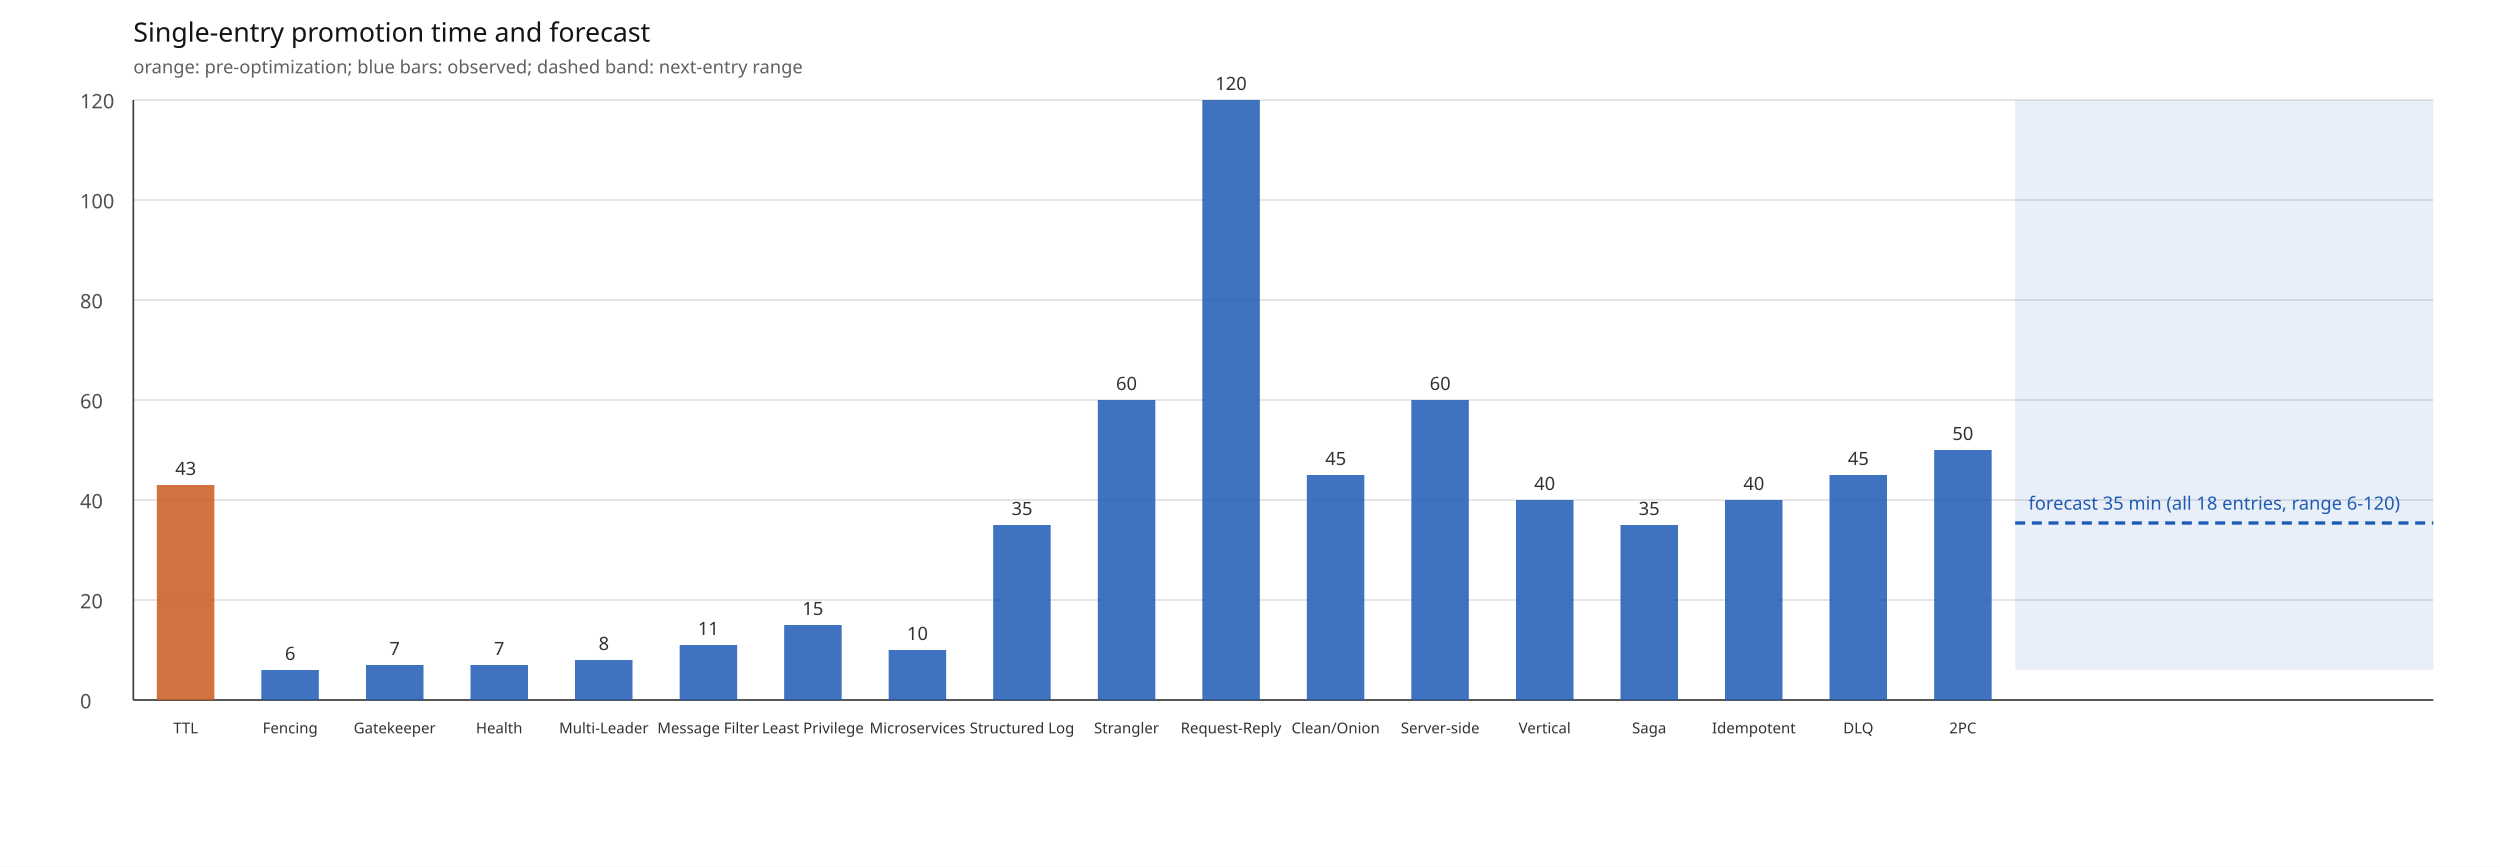
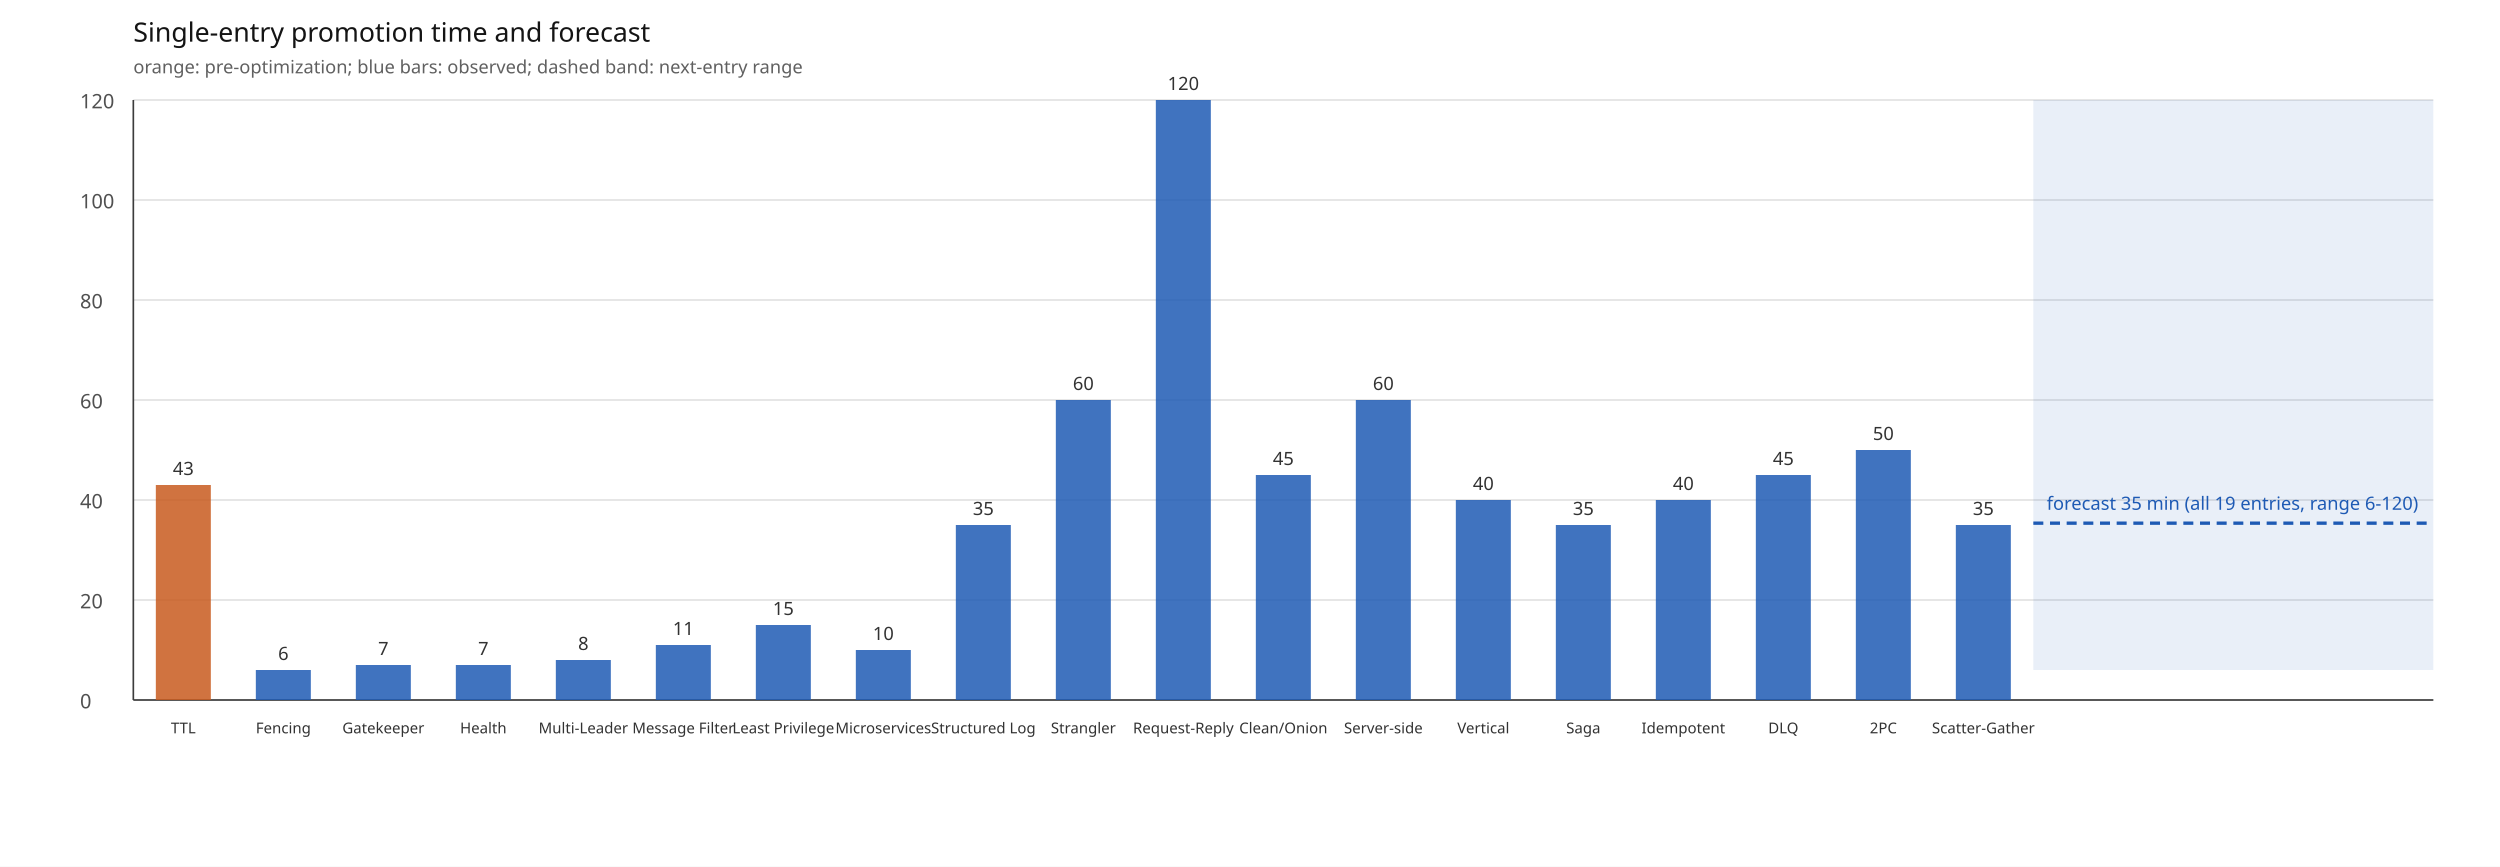
<svg xmlns="http://www.w3.org/2000/svg" width="1500" height="520">
  <rect width="100%" height="100%" fill="white" />
  <line x1="80" y1="420.0" x2="1460" y2="420.0" stroke="#e1e1e1" />
  <text x="48" y="425.0" font-family="Verdana" font-size="12" fill="#505050">0</text>
  <line x1="80" y1="360.0" x2="1460" y2="360.0" stroke="#e1e1e1" />
  <text x="48" y="365.0" font-family="Verdana" font-size="12" fill="#505050">20</text>
  <line x1="80" y1="300.0" x2="1460" y2="300.0" stroke="#e1e1e1" />
  <text x="48" y="305.0" font-family="Verdana" font-size="12" fill="#505050">40</text>
  <line x1="80" y1="240.0" x2="1460" y2="240.0" stroke="#e1e1e1" />
  <text x="48" y="245.0" font-family="Verdana" font-size="12" fill="#505050">60</text>
  <line x1="80" y1="180.0" x2="1460" y2="180.0" stroke="#e1e1e1" />
  <text x="48" y="185.0" font-family="Verdana" font-size="12" fill="#505050">80</text>
  <line x1="80" y1="120.0" x2="1460" y2="120.0" stroke="#e1e1e1" />
  <text x="48" y="125.0" font-family="Verdana" font-size="12" fill="#505050">100</text>
  <line x1="80" y1="60.0" x2="1460" y2="60.0" stroke="#e1e1e1" />
  <text x="48" y="65.0" font-family="Verdana" font-size="12" fill="#505050">120</text>
  <line x1="80" y1="60" x2="80" y2="420" stroke="#3c3c3c" />
  <line x1="80" y1="420" x2="1460" y2="420" stroke="#3c3c3c" />
-   <rect x="1209.1" y="60.0" width="250.9" height="342.0" fill="#1e5ab4" opacity="0.10" />
-   <line x1="1209.1" y1="313.8" x2="1460.0" y2="313.8" stroke="#1e5ab4" stroke-width="2" stroke-dasharray="6 4" />
-   <text x="1217.1" y="305.8" font-family="Verdana" font-size="11" fill="#1e5ab4">forecast 35 min (all 18 entries, range 6-120)</text>
-   <rect x="94.1" y="291.0" width="34.5" height="129.0" fill="#c85a1e" opacity="0.85" />
-   <text x="111.4" y="285.0" text-anchor="middle" font-family="Verdana" font-size="11" fill="#323232">43</text>
-   <text x="111.4" y="440" text-anchor="middle" font-family="Verdana" font-size="9" fill="#323232">TTL</text>
-   <rect x="156.8" y="402.0" width="34.5" height="18.0" fill="#1e5ab4" opacity="0.85" />
-   <text x="174.1" y="396.0" text-anchor="middle" font-family="Verdana" font-size="11" fill="#323232">6</text>
-   <text x="174.1" y="440" text-anchor="middle" font-family="Verdana" font-size="9" fill="#323232">Fencing</text>
-   <rect x="219.6" y="399.0" width="34.5" height="21.0" fill="#1e5ab4" opacity="0.85" />
-   <text x="236.8" y="393.0" text-anchor="middle" font-family="Verdana" font-size="11" fill="#323232">7</text>
-   <text x="236.8" y="440" text-anchor="middle" font-family="Verdana" font-size="9" fill="#323232">Gatekeeper</text>
-   <rect x="282.3" y="399.0" width="34.5" height="21.0" fill="#1e5ab4" opacity="0.85" />
-   <text x="299.5" y="393.0" text-anchor="middle" font-family="Verdana" font-size="11" fill="#323232">7</text>
-   <text x="299.5" y="440" text-anchor="middle" font-family="Verdana" font-size="9" fill="#323232">Health</text>
-   <rect x="345.0" y="396.0" width="34.5" height="24.0" fill="#1e5ab4" opacity="0.85" />
-   <text x="362.3" y="390.0" text-anchor="middle" font-family="Verdana" font-size="11" fill="#323232">8</text>
-   <text x="362.3" y="440" text-anchor="middle" font-family="Verdana" font-size="9" fill="#323232">Multi-Leader</text>
-   <rect x="407.8" y="387.0" width="34.5" height="33.0" fill="#1e5ab4" opacity="0.85" />
-   <text x="425.0" y="381.0" text-anchor="middle" font-family="Verdana" font-size="11" fill="#323232">11</text>
-   <text x="425.0" y="440" text-anchor="middle" font-family="Verdana" font-size="9" fill="#323232">Message Filter</text>
-   <rect x="470.5" y="375.0" width="34.5" height="45.0" fill="#1e5ab4" opacity="0.85" />
-   <text x="487.7" y="369.0" text-anchor="middle" font-family="Verdana" font-size="11" fill="#323232">15</text>
-   <text x="487.7" y="440" text-anchor="middle" font-family="Verdana" font-size="9" fill="#323232">Least Privilege</text>
-   <rect x="533.2" y="390.0" width="34.5" height="30.0" fill="#1e5ab4" opacity="0.85" />
-   <text x="550.5" y="384.0" text-anchor="middle" font-family="Verdana" font-size="11" fill="#323232">10</text>
-   <text x="550.5" y="440" text-anchor="middle" font-family="Verdana" font-size="9" fill="#323232">Microservices</text>
-   <rect x="595.9" y="315.0" width="34.5" height="105.0" fill="#1e5ab4" opacity="0.85" />
-   <text x="613.2" y="309.0" text-anchor="middle" font-family="Verdana" font-size="11" fill="#323232">35</text>
-   <text x="613.2" y="440" text-anchor="middle" font-family="Verdana" font-size="9" fill="#323232">Structured Log</text>
-   <rect x="658.7" y="240.0" width="34.5" height="180.0" fill="#1e5ab4" opacity="0.85" />
-   <text x="675.9" y="234.0" text-anchor="middle" font-family="Verdana" font-size="11" fill="#323232">60</text>
-   <text x="675.9" y="440" text-anchor="middle" font-family="Verdana" font-size="9" fill="#323232">Strangler</text>
-   <rect x="721.4" y="60.0" width="34.5" height="360.0" fill="#1e5ab4" opacity="0.85" />
-   <text x="738.6" y="54.0" text-anchor="middle" font-family="Verdana" font-size="11" fill="#323232">120</text>
-   <text x="738.6" y="440" text-anchor="middle" font-family="Verdana" font-size="9" fill="#323232">Request-Reply</text>
-   <rect x="784.1" y="285.0" width="34.5" height="135.0" fill="#1e5ab4" opacity="0.85" />
-   <text x="801.4" y="279.0" text-anchor="middle" font-family="Verdana" font-size="11" fill="#323232">45</text>
-   <text x="801.4" y="440" text-anchor="middle" font-family="Verdana" font-size="9" fill="#323232">Clean/Onion</text>
-   <rect x="846.8" y="240.0" width="34.5" height="180.0" fill="#1e5ab4" opacity="0.85" />
-   <text x="864.1" y="234.0" text-anchor="middle" font-family="Verdana" font-size="11" fill="#323232">60</text>
-   <text x="864.1" y="440" text-anchor="middle" font-family="Verdana" font-size="9" fill="#323232">Server-side</text>
-   <rect x="909.6" y="300.0" width="34.5" height="120.0" fill="#1e5ab4" opacity="0.85" />
-   <text x="926.8" y="294.0" text-anchor="middle" font-family="Verdana" font-size="11" fill="#323232">40</text>
-   <text x="926.8" y="440" text-anchor="middle" font-family="Verdana" font-size="9" fill="#323232">Vertical</text>
-   <rect x="972.3" y="315.0" width="34.5" height="105.0" fill="#1e5ab4" opacity="0.85" />
-   <text x="989.5" y="309.0" text-anchor="middle" font-family="Verdana" font-size="11" fill="#323232">35</text>
-   <text x="989.5" y="440" text-anchor="middle" font-family="Verdana" font-size="9" fill="#323232">Saga</text>
-   <rect x="1035.0" y="300.0" width="34.5" height="120.0" fill="#1e5ab4" opacity="0.85" />
-   <text x="1052.3" y="294.0" text-anchor="middle" font-family="Verdana" font-size="11" fill="#323232">40</text>
-   <text x="1052.3" y="440" text-anchor="middle" font-family="Verdana" font-size="9" fill="#323232">Idempotent</text>
-   <rect x="1097.7" y="285.0" width="34.5" height="135.0" fill="#1e5ab4" opacity="0.85" />
-   <text x="1115.0" y="279.0" text-anchor="middle" font-family="Verdana" font-size="11" fill="#323232">45</text>
-   <text x="1115.0" y="440" text-anchor="middle" font-family="Verdana" font-size="9" fill="#323232">DLQ</text>
-   <rect x="1160.5" y="270.0" width="34.5" height="150.0" fill="#1e5ab4" opacity="0.85" />
-   <text x="1177.7" y="264.0" text-anchor="middle" font-family="Verdana" font-size="11" fill="#323232">50</text>
-   <text x="1177.7" y="440" text-anchor="middle" font-family="Verdana" font-size="9" fill="#323232">2PC</text>
+   <rect x="1220.0" y="60.0" width="240.0" height="342.0" fill="#1e5ab4" opacity="0.10" />
+   <line x1="1220.0" y1="313.9" x2="1460.0" y2="313.9" stroke="#1e5ab4" stroke-width="2" stroke-dasharray="6 4" />
+   <text x="1228.0" y="305.9" font-family="Verdana" font-size="11" fill="#1e5ab4">forecast 35 min (all 19 entries, range 6-120)</text>
+   <rect x="93.5" y="291.0" width="33.0" height="129.0" fill="#c85a1e" opacity="0.85" />
+   <text x="110.0" y="285.0" text-anchor="middle" font-family="Verdana" font-size="11" fill="#323232">43</text>
+   <text x="110.0" y="440" text-anchor="middle" font-family="Verdana" font-size="9" fill="#323232">TTL</text>
+   <rect x="153.5" y="402.0" width="33.0" height="18.0" fill="#1e5ab4" opacity="0.85" />
+   <text x="170.0" y="396.0" text-anchor="middle" font-family="Verdana" font-size="11" fill="#323232">6</text>
+   <text x="170.0" y="440" text-anchor="middle" font-family="Verdana" font-size="9" fill="#323232">Fencing</text>
+   <rect x="213.5" y="399.0" width="33.0" height="21.0" fill="#1e5ab4" opacity="0.85" />
+   <text x="230.0" y="393.0" text-anchor="middle" font-family="Verdana" font-size="11" fill="#323232">7</text>
+   <text x="230.0" y="440" text-anchor="middle" font-family="Verdana" font-size="9" fill="#323232">Gatekeeper</text>
+   <rect x="273.5" y="399.0" width="33.0" height="21.0" fill="#1e5ab4" opacity="0.85" />
+   <text x="290.0" y="393.0" text-anchor="middle" font-family="Verdana" font-size="11" fill="#323232">7</text>
+   <text x="290.0" y="440" text-anchor="middle" font-family="Verdana" font-size="9" fill="#323232">Health</text>
+   <rect x="333.5" y="396.0" width="33.0" height="24.0" fill="#1e5ab4" opacity="0.85" />
+   <text x="350.0" y="390.0" text-anchor="middle" font-family="Verdana" font-size="11" fill="#323232">8</text>
+   <text x="350.0" y="440" text-anchor="middle" font-family="Verdana" font-size="9" fill="#323232">Multi-Leader</text>
+   <rect x="393.5" y="387.0" width="33.0" height="33.0" fill="#1e5ab4" opacity="0.85" />
+   <text x="410.0" y="381.0" text-anchor="middle" font-family="Verdana" font-size="11" fill="#323232">11</text>
+   <text x="410.0" y="440" text-anchor="middle" font-family="Verdana" font-size="9" fill="#323232">Message Filter</text>
+   <rect x="453.5" y="375.0" width="33.0" height="45.0" fill="#1e5ab4" opacity="0.85" />
+   <text x="470.0" y="369.0" text-anchor="middle" font-family="Verdana" font-size="11" fill="#323232">15</text>
+   <text x="470.0" y="440" text-anchor="middle" font-family="Verdana" font-size="9" fill="#323232">Least Privilege</text>
+   <rect x="513.5" y="390.0" width="33.0" height="30.0" fill="#1e5ab4" opacity="0.85" />
+   <text x="530.0" y="384.0" text-anchor="middle" font-family="Verdana" font-size="11" fill="#323232">10</text>
+   <text x="530.0" y="440" text-anchor="middle" font-family="Verdana" font-size="9" fill="#323232">Microservices</text>
+   <rect x="573.5" y="315.0" width="33.0" height="105.0" fill="#1e5ab4" opacity="0.85" />
+   <text x="590.0" y="309.0" text-anchor="middle" font-family="Verdana" font-size="11" fill="#323232">35</text>
+   <text x="590.0" y="440" text-anchor="middle" font-family="Verdana" font-size="9" fill="#323232">Structured Log</text>
+   <rect x="633.5" y="240.0" width="33.0" height="180.0" fill="#1e5ab4" opacity="0.85" />
+   <text x="650.0" y="234.0" text-anchor="middle" font-family="Verdana" font-size="11" fill="#323232">60</text>
+   <text x="650.0" y="440" text-anchor="middle" font-family="Verdana" font-size="9" fill="#323232">Strangler</text>
+   <rect x="693.5" y="60.0" width="33.0" height="360.0" fill="#1e5ab4" opacity="0.85" />
+   <text x="710.0" y="54.0" text-anchor="middle" font-family="Verdana" font-size="11" fill="#323232">120</text>
+   <text x="710.0" y="440" text-anchor="middle" font-family="Verdana" font-size="9" fill="#323232">Request-Reply</text>
+   <rect x="753.5" y="285.0" width="33.0" height="135.0" fill="#1e5ab4" opacity="0.85" />
+   <text x="770.0" y="279.0" text-anchor="middle" font-family="Verdana" font-size="11" fill="#323232">45</text>
+   <text x="770.0" y="440" text-anchor="middle" font-family="Verdana" font-size="9" fill="#323232">Clean/Onion</text>
+   <rect x="813.5" y="240.0" width="33.0" height="180.0" fill="#1e5ab4" opacity="0.85" />
+   <text x="830.0" y="234.0" text-anchor="middle" font-family="Verdana" font-size="11" fill="#323232">60</text>
+   <text x="830.0" y="440" text-anchor="middle" font-family="Verdana" font-size="9" fill="#323232">Server-side</text>
+   <rect x="873.5" y="300.0" width="33.0" height="120.0" fill="#1e5ab4" opacity="0.85" />
+   <text x="890.0" y="294.0" text-anchor="middle" font-family="Verdana" font-size="11" fill="#323232">40</text>
+   <text x="890.0" y="440" text-anchor="middle" font-family="Verdana" font-size="9" fill="#323232">Vertical</text>
+   <rect x="933.5" y="315.0" width="33.0" height="105.0" fill="#1e5ab4" opacity="0.85" />
+   <text x="950.0" y="309.0" text-anchor="middle" font-family="Verdana" font-size="11" fill="#323232">35</text>
+   <text x="950.0" y="440" text-anchor="middle" font-family="Verdana" font-size="9" fill="#323232">Saga</text>
+   <rect x="993.5" y="300.0" width="33.0" height="120.0" fill="#1e5ab4" opacity="0.85" />
+   <text x="1010.0" y="294.0" text-anchor="middle" font-family="Verdana" font-size="11" fill="#323232">40</text>
+   <text x="1010.0" y="440" text-anchor="middle" font-family="Verdana" font-size="9" fill="#323232">Idempotent</text>
+   <rect x="1053.5" y="285.0" width="33.0" height="135.0" fill="#1e5ab4" opacity="0.85" />
+   <text x="1070.0" y="279.0" text-anchor="middle" font-family="Verdana" font-size="11" fill="#323232">45</text>
+   <text x="1070.0" y="440" text-anchor="middle" font-family="Verdana" font-size="9" fill="#323232">DLQ</text>
+   <rect x="1113.5" y="270.0" width="33.0" height="150.0" fill="#1e5ab4" opacity="0.85" />
+   <text x="1130.0" y="264.0" text-anchor="middle" font-family="Verdana" font-size="11" fill="#323232">50</text>
+   <text x="1130.0" y="440" text-anchor="middle" font-family="Verdana" font-size="9" fill="#323232">2PC</text>
+   <rect x="1173.5" y="315.0" width="33.0" height="105.0" fill="#1e5ab4" opacity="0.85" />
+   <text x="1190.0" y="309.0" text-anchor="middle" font-family="Verdana" font-size="11" fill="#323232">35</text>
+   <text x="1190.0" y="440" text-anchor="middle" font-family="Verdana" font-size="9" fill="#323232">Scatter-Gather</text>
  <text x="80" y="25" font-family="Verdana" font-size="16" fill="#141414">Single-entry promotion time and forecast</text>
  <text x="80" y="44" font-family="Verdana" font-size="11" fill="#606060">orange: pre-optimization; blue bars: observed; dashed band: next-entry range</text>
</svg>
